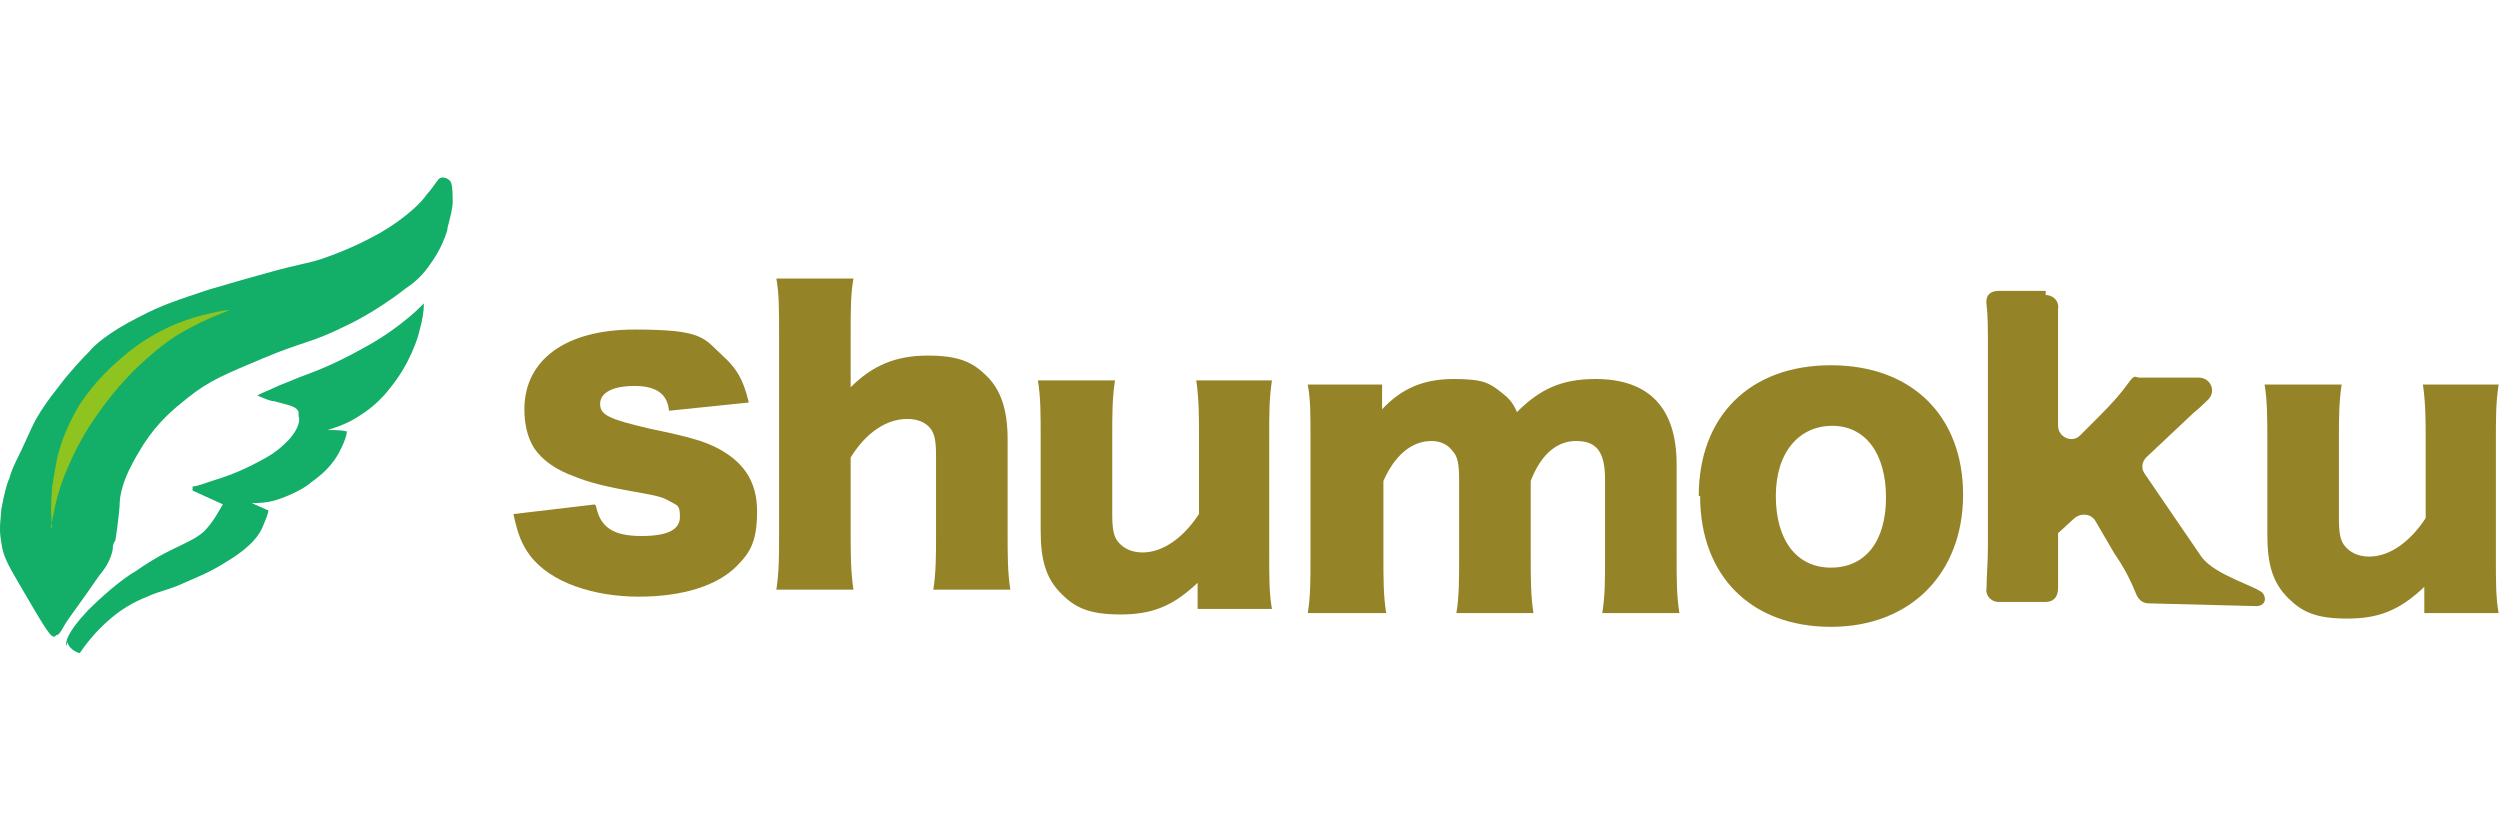
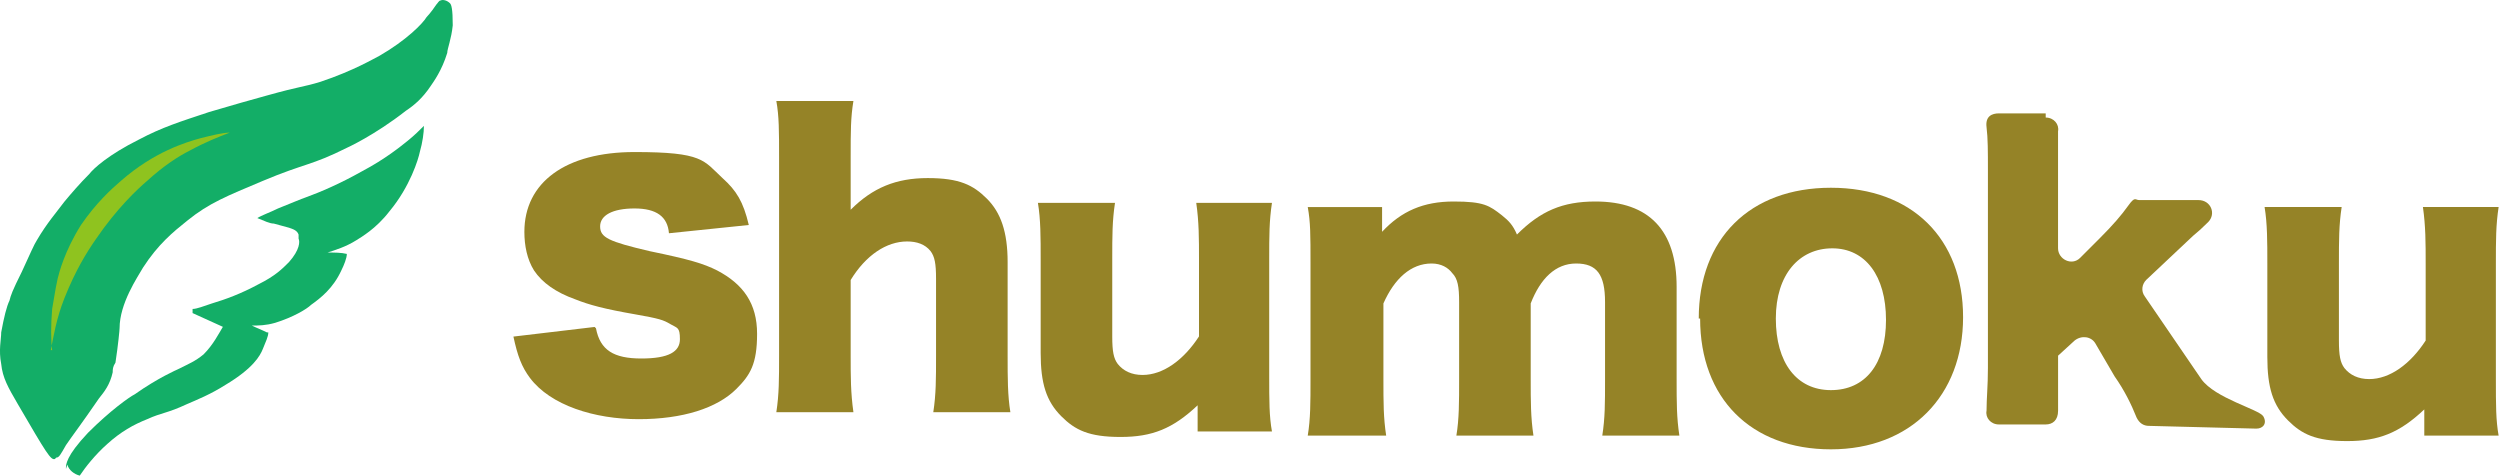
- <svg xmlns="http://www.w3.org/2000/svg" id="_レイヤー_1" data-name="レイヤー 1" viewBox="0 0 600 200">
+ <svg xmlns="http://www.w3.org/2000/svg" id="_レイヤー_2" data-name="レイヤー 2" viewBox="0 0 600 114.15">
  <defs>
    <style>
      .cls-1 {
        fill: #958327;
      }

      .cls-2 {
        fill: #13ae67;
      }

      .cls-3 {
        fill: #8fc31f;
      }
    </style>
  </defs>
-   <g>
+   <g id="_レイヤー_1-2" data-name=" レイヤー 1">
    <g>
-       <path class="cls-2" d="M15.82,155.07c0-.99,0-2.97,5.29-8.59,5.29-5.29,9.91-8.59,11.23-9.25,5.62-3.97,10.24-5.95,10.24-5.95,2.64-1.32,4.3-1.98,6.28-3.63,2.31-2.31,3.63-4.96,4.63-6.61l-7.27-3.3v-.99c.99,0,2.64-.66,4.63-1.32,3.3-.99,6.94-2.31,11.23-4.63,3.96-1.98,5.62-3.63,7.27-5.29,2.64-2.97,2.64-4.96,2.31-5.62v-.99c-.33-.99-1.32-1.32-2.31-1.65-1.32-.33-2.31-.66-3.63-.99-.99,0-2.31-.66-3.96-1.32.99-.66,2.97-1.32,4.96-2.31,3.3-1.32,5.62-2.31,6.61-2.64,3.63-1.32,8.26-3.3,13.55-6.28,5.62-2.97,9.25-5.95,10.9-7.27,1.65-1.32,2.97-2.64,3.96-3.63,0,1.65-.33,3.97-.99,6.28-.33,1.65-2.31,8.26-7.27,14.21-3.3,4.3-6.94,6.28-7.93,6.94-2.64,1.65-4.96,2.31-6.94,2.97,1.65,0,3.3,0,4.63.33,0,.99-.66,2.64-1.32,3.97-1.98,4.3-4.96,6.61-7.27,8.26-.99.99-4.3,2.97-8.59,4.3-2.31.66-3.96.66-5.62.66,1.32.66,2.31.99,3.63,1.65h.33c0,.99-.66,2.31-1.32,3.97-.66,1.65-2.31,4.63-8.92,8.59-3.63,2.31-6.94,3.63-9.25,4.63-4.96,2.31-5.95,1.98-9.58,3.63-3.3,1.32-6.28,2.97-9.58,5.95-2.97,2.64-5.29,5.62-6.61,7.6-1.32-.33-2.64-1.32-2.97-2.64h0l-.33.99Z" />
-       <path class="cls-2" d="M13.51,152.42c.66,0,.99-.66,2.31-2.97,1.32-1.98,3.63-4.96,7.93-11.23,1.32-1.65,2.64-3.3,3.3-6.28,0-.66,0-1.32.66-2.31.66-4.3.99-7.93.99-8.26,0-5.95,4.3-12.23,5.62-14.54,3.63-5.62,7.27-8.59,10.57-11.23,5.29-4.3,9.58-5.95,18.17-9.58,10.24-4.3,11.56-3.63,20.16-7.93,0,0,6.61-2.97,14.21-8.92,1.98-1.32,3.96-2.97,5.95-5.95.66-.99,2.64-3.63,3.96-7.93,0-.99.99-3.3,1.32-6.61,0-3.97-.33-4.96-.66-5.29-.66-.66-1.65-.99-2.31-.66-.33,0-.66.66-.99.99-1.32,1.98-2.31,2.97-2.31,2.97-.99,1.65-4.96,5.62-11.23,9.25-1.32.66-6.28,3.63-14.21,6.28-4.3,1.32-4.63.99-12.89,3.3-3.63.99-8.26,2.31-13.88,3.97-6.94,2.31-11.23,3.63-16.85,6.61-7.27,3.63-10.9,6.94-11.9,8.26-2.31,2.31-4.3,4.63-5.95,6.61-1.98,2.64-4.3,5.29-6.61,9.25-.66.99-1.65,3.3-3.63,7.6-2.31,4.63-2.64,5.62-2.97,6.94-.66,1.32-1.32,3.97-1.98,7.6,0,1.65-.66,4.3,0,7.6.33,3.3,1.65,5.62,3.96,9.58,6.94,11.9,7.93,13.55,8.92,13.22h0l.33-.33Z" />
+       <g>
+         <path class="cls-2" d="M15.82,112.47c0-.99,0-2.97,5.29-8.59,5.29-5.29,9.91-8.59,11.23-9.25,5.62-3.97,10.24-5.95,10.24-5.95,2.64-1.32,4.3-1.98,6.28-3.63,2.31-2.31,3.63-4.96,4.63-6.61l-7.27-3.3v-.99c.99,0,2.64-.66,4.63-1.32,3.3-.99,6.94-2.31,11.23-4.63,3.96-1.98,5.62-3.63,7.27-5.29,2.64-2.97,2.64-4.96,2.31-5.62v-.99c-.33-.99-1.32-1.32-2.31-1.65-1.32-.33-2.31-.66-3.63-.99-.99,0-2.31-.66-3.96-1.32.99-.66,2.97-1.32,4.96-2.31,3.3-1.32,5.62-2.31,6.61-2.64,3.63-1.32,8.26-3.3,13.55-6.28,5.62-2.97,9.25-5.95,10.9-7.27s2.97-2.64,3.96-3.63c0,1.65-.33,3.97-.99,6.28-.33,1.65-2.31,8.26-7.27,14.21-3.3,4.3-6.94,6.28-7.93,6.94-2.64,1.65-4.96,2.31-6.94,2.97,1.65,0,3.3,0,4.63.33,0,.99-.66,2.64-1.32,3.97-1.98,4.3-4.96,6.61-7.27,8.26-.99.99-4.3,2.97-8.59,4.3-2.31.66-3.96.66-5.62.66,1.32.66,2.31.99,3.63,1.65h.33c0,.99-.66,2.31-1.32,3.97-.66,1.65-2.31,4.63-8.92,8.59-3.63,2.31-6.94,3.63-9.25,4.63-4.96,2.31-5.95,1.98-9.58,3.63-3.3,1.32-6.28,2.97-9.58,5.95-2.97,2.64-5.29,5.62-6.61,7.6-1.32-.33-2.64-1.32-2.97-2.64h0l-.33.99-.02-.03Z" />
+         <path class="cls-2" d="M13.51,109.82c.66,0,.99-.66,2.31-2.97,1.32-1.98,3.63-4.96,7.93-11.23,1.32-1.65,2.64-3.3,3.3-6.28,0-.66,0-1.32.66-2.31.66-4.3.99-7.93.99-8.26,0-5.95,4.3-12.23,5.62-14.54,3.63-5.62,7.27-8.59,10.57-11.23,5.29-4.3,9.58-5.95,18.17-9.58,10.24-4.3,11.56-3.63,20.16-7.93,0,0,6.61-2.97,14.21-8.92,1.98-1.32,3.96-2.97,5.95-5.95.66-.99,2.64-3.63,3.96-7.93,0-.99.99-3.3,1.32-6.61,0-3.97-.33-4.96-.66-5.29-.66-.66-1.65-.99-2.31-.66-.33,0-.66.66-.99.99-1.32,1.98-2.31,2.97-2.31,2.97-.99,1.65-4.96,5.62-11.23,9.25-1.32.66-6.28,3.63-14.21,6.28-4.3,1.32-4.63.99-12.89,3.3-3.63.99-8.26,2.31-13.88,3.97-6.94,2.31-11.23,3.63-16.85,6.61-7.27,3.63-10.9,6.94-11.9,8.26-2.31,2.31-4.3,4.63-5.95,6.61-1.98,2.64-4.3,5.29-6.61,9.25-.66.99-1.65,3.3-3.63,7.6-2.31,4.63-2.64,5.62-2.97,6.94-.66,1.32-1.32,3.97-1.98,7.6,0,1.65-.66,4.3,0,7.6.33,3.3,1.65,5.62,3.96,9.58,6.94,11.9,7.93,13.55,8.92,13.22h0l.33-.33h0Z" />
+       </g>
+       <path class="cls-3" d="M12.19,84.05c.66-3.3,1.32-7.6,3.3-12.56,2.64-6.61,5.29-10.9,7.6-14.21,4.96-7.27,9.91-11.9,12.23-13.88,3.96-3.63,7.6-5.95,10.24-7.27,3.63-1.98,6.94-3.3,9.58-4.3-1.65,0-4.3.66-6.94,1.32-3.63.99-11.23,3.3-19.16,10.24-2.31,1.98-5.95,5.29-9.58,10.57-3.96,6.28-5.29,11.56-5.62,12.89-.66,2.97-.99,5.62-1.32,7.27-.33,3.97-.33,7.6,0,9.91h-.33v.02Z" />
    </g>
-     <path class="cls-3" d="M12.19,126.65c.66-3.3,1.32-7.6,3.3-12.56,2.64-6.61,5.29-10.9,7.6-14.21,4.96-7.27,9.91-11.9,12.23-13.88,3.96-3.63,7.6-5.95,10.24-7.27,3.63-1.98,6.94-3.3,9.58-4.3-1.65,0-4.3.66-6.94,1.32-3.63.99-11.23,3.3-19.16,10.24-2.31,1.98-5.95,5.29-9.58,10.57-3.96,6.28-5.29,11.56-5.62,12.89-.66,2.97-.99,5.62-1.32,7.27-.33,3.97-.33,7.6,0,9.91h-.33Z" />
+     <path class="cls-1" d="M143.03,78.77c.99,5.29,4.3,7.27,10.9,7.27s9.25-1.65,9.25-4.63-.66-2.64-2.31-3.63-2.64-1.32-8.26-2.31c-7.6-1.32-11.23-2.31-14.54-3.63-4.63-1.65-7.93-3.97-9.91-6.94-1.65-2.64-2.31-5.95-2.31-9.25,0-11.9,9.91-19.16,26.43-19.16s16.52,1.98,21.15,6.28c3.3,2.97,4.96,5.62,6.28,11.23l-19.16,1.98c-.33-3.97-2.97-5.95-8.26-5.95s-8.26,1.65-8.26,4.3,1.98,3.63,11.9,5.95c9.58,1.98,12.89,2.97,16.19,4.63,6.28,3.3,9.58,7.93,9.58,15.2s-1.65,9.91-4.96,13.22c-4.63,4.63-12.89,7.27-23.46,7.27s-21.15-3.3-26.1-9.91c-1.98-2.64-2.97-5.29-3.96-9.91l19.49-2.31.33.33v-.03Z" />
+     <path class="cls-1" d="M186.32,98.92c.66-4.3.66-7.93.66-13.55v-47.58c0-6.28,0-9.91-.66-13.55h18.5c-.66,3.97-.66,7.27-.66,13.55v12.55c5.29-5.29,10.9-7.6,18.5-7.6s10.9,1.65,14.21,4.96c3.3,3.3,4.96,7.93,4.96,15.2v22.47c0,5.29,0,9.58.66,13.55h-18.5c.66-4.3.66-7.93.66-13.55v-18.5c0-3.63-.33-5.29-1.32-6.61-1.32-1.65-3.3-2.31-5.62-2.31-4.96,0-9.91,3.3-13.55,9.25v18.17c0,4.96,0,8.92.66,13.55h-18.5Z" />
+     <path class="cls-1" d="M305.27,48.7c-.66,4.3-.66,7.93-.66,13.55v27.75c0,6.28,0,9.91.66,13.55h-17.84v-6.28c-5.95,5.62-10.9,7.6-18.5,7.6s-10.9-1.65-14.21-4.96c-3.63-3.63-4.96-7.93-4.96-15.2v-22.47c0-5.29,0-9.58-.66-13.55h18.5c-.66,4.3-.66,7.93-.66,13.55v18.5c0,3.63.33,5.29,1.32,6.61,1.32,1.65,3.3,2.64,5.95,2.64,4.96,0,9.91-3.63,13.55-9.25v-18.5c0-4.96,0-8.92-.66-13.55h18.5-.33Z" />
+     <path class="cls-1" d="M313.86,104.54c.66-3.97.66-7.93.66-13.55v-27.75c0-6.94,0-9.91-.66-13.55h17.84v4.95h0v.99c4.63-4.96,9.91-7.27,17.18-7.27s8.59.99,11.56,3.3c1.65,1.32,2.64,2.31,3.63,4.63,5.62-5.62,10.9-7.93,18.83-7.93,12.89,0,19.49,6.94,19.49,20.49v22.14c0,5.62,0,9.25.66,13.55h-18.5c.66-4.3.66-7.6.66-13.55v-18.5c0-6.61-1.98-9.25-6.94-9.25s-8.59,3.63-10.9,9.58v18.17c0,5.29,0,9.25.66,13.55h-18.5c.66-3.97.66-7.93.66-13.55v-18.5c0-3.63-.33-5.62-1.65-6.94-.99-1.32-2.64-2.31-4.96-2.31-4.96,0-8.92,3.63-11.56,9.58v18.17c0,5.62,0,9.25.66,13.55h-18.83,0Z" />
+     <path class="cls-1" d="M407.7,76.45c0-19.16,12.23-31.39,31.72-31.39s31.72,12.23,31.72,31.06-12.56,31.72-31.72,31.72-31.39-12.23-31.39-31.39h-.33ZM426.2,76.45c0,10.57,4.96,17.18,13.22,17.18s13.22-6.28,13.22-16.85-4.96-17.18-12.89-17.18-13.55,6.28-13.55,16.85Z" />
+     <path class="cls-1" d="M490.96,28.21c1.98,0,3.3,1.65,2.97,3.3v28.08c0,2.64,3.3,4.3,5.29,2.31l4.63-4.63c3.3-3.3,5.29-5.62,6.94-7.93s1.65-1.32,2.64-1.32h14.21c2.97,0,4.3,3.3,2.31,5.29-1.32,1.32-2.53,2.42-3.63,3.3l-11.23,10.57c-.99.99-1.32,2.64-.33,3.97l13.55,19.83c3.3,4.63,13.88,7.27,14.87,8.92s0,2.97-1.65,2.97l-25.77-.66c-1.32,0-2.31-.66-2.97-1.98-1.32-3.3-2.97-6.61-5.29-9.91l-4.63-7.93c-.99-1.65-3.3-1.98-4.96-.66l-3.97,3.63v13.21c0,2.31-1.32,3.3-2.97,3.3h-11.23c-1.98,0-3.3-1.65-2.97-3.3,0-2.97.33-5.95.33-10.24v-47.58c0-4.3,0-7.6-.33-10.24s1.32-3.3,2.97-3.3h11.23v.99h0Z" />
+     <path class="cls-1" d="M599.67,49.69c-.66,4.3-.66,7.93-.66,13.55v27.75c0,6.28,0,9.91.66,13.55h-17.84v-6.28c-5.95,5.62-10.9,7.6-18.5,7.6s-10.9-1.65-14.21-4.96c-3.63-3.63-4.96-7.93-4.96-15.2v-22.47c0-5.29,0-9.58-.66-13.55h18.5c-.66,4.3-.66,7.93-.66,13.55v18.5c0,3.63.33,5.29,1.32,6.61,1.32,1.65,3.3,2.64,5.95,2.64,4.96,0,9.91-3.63,13.55-9.25v-18.5c0-4.96,0-8.92-.66-13.55h18.5-.33Z" />
  </g>
-   <path class="cls-1" d="M143.03,121.37c.99,5.29,4.3,7.27,10.9,7.27,6.61,0,9.25-1.65,9.25-4.63,0-2.97-.66-2.64-2.31-3.63-1.65-.99-2.64-1.32-8.26-2.31-7.6-1.32-11.23-2.31-14.54-3.63-4.63-1.65-7.93-3.97-9.91-6.94-1.65-2.64-2.31-5.95-2.31-9.25,0-11.9,9.91-19.16,26.43-19.16,16.52,0,16.52,1.98,21.15,6.28,3.3,2.97,4.96,5.62,6.28,11.23l-19.16,1.98c-.33-3.97-2.97-5.95-8.26-5.95-5.29,0-8.26,1.65-8.26,4.3,0,2.64,1.98,3.63,11.9,5.95,9.58,1.98,12.89,2.97,16.19,4.63,6.28,3.3,9.58,7.93,9.58,15.2,0,7.27-1.65,9.91-4.96,13.22-4.63,4.63-12.89,7.27-23.46,7.27-10.57,0-21.15-3.3-26.1-9.91-1.98-2.64-2.97-5.29-3.96-9.91l19.49-2.31.33.33Z" />
-   <path class="cls-1" d="M186.32,141.52c.66-4.3.66-7.93.66-13.55v-47.58c0-6.28,0-9.91-.66-13.55h18.5c-.66,3.97-.66,7.27-.66,13.55v9.58c0,.66,0,2.31,0,2.97,5.29-5.29,10.9-7.6,18.5-7.6s10.9,1.65,14.21,4.96c3.3,3.3,4.96,7.93,4.96,15.2v22.47c0,5.29,0,9.58.66,13.55h-18.5c.66-4.3.66-7.93.66-13.55v-18.5c0-3.63-.33-5.29-1.32-6.61-1.32-1.65-3.3-2.31-5.62-2.31-4.96,0-9.91,3.3-13.55,9.25v18.17c0,4.96,0,8.92.66,13.55h-18.5,0Z" />
-   <path class="cls-1" d="M305.27,91.3c-.66,4.3-.66,7.93-.66,13.55v27.75c0,6.28,0,9.91.66,13.55h-17.84s0-3.97,0-3.97v-2.31c-5.95,5.62-10.9,7.6-18.5,7.6-7.6,0-10.9-1.65-14.21-4.96-3.63-3.63-4.96-7.93-4.96-15.2v-22.47c0-5.29,0-9.58-.66-13.55h18.5c-.66,4.3-.66,7.93-.66,13.55v18.5c0,3.63.33,5.29,1.32,6.61,1.32,1.65,3.3,2.64,5.95,2.64,4.96,0,9.91-3.63,13.55-9.25v-18.5c0-4.96,0-8.92-.66-13.55h18.5s-.33,0-.33,0Z" />
-   <path class="cls-1" d="M313.86,147.14c.66-3.97.66-7.93.66-13.55v-27.75c0-6.94,0-9.91-.66-13.55h17.84s0,3.63,0,3.63c0,.22,0,.66,0,1.32h0v.99c4.63-4.96,9.91-7.27,17.18-7.27,7.27,0,8.59.99,11.56,3.3,1.65,1.32,2.64,2.31,3.63,4.63,5.62-5.62,10.9-7.93,18.83-7.93,12.89,0,19.49,6.94,19.49,20.49v22.14c0,5.62,0,9.25.66,13.55h-18.5c.66-4.3.66-7.6.66-13.55v-18.5c0-6.61-1.98-9.25-6.94-9.25-4.96,0-8.59,3.63-10.9,9.58v18.17c0,5.29,0,9.25.66,13.55h-18.5c.66-3.97.66-7.93.66-13.55v-18.5c0-3.63-.33-5.62-1.65-6.94-.99-1.32-2.64-2.31-4.96-2.31-4.96,0-8.92,3.63-11.56,9.58v18.17c0,5.62,0,9.25.66,13.55h-18.5s-.33,0-.33,0Z" />
-   <path class="cls-1" d="M407.7,119.05c0-19.16,12.23-31.39,31.72-31.39,19.49,0,31.72,12.23,31.72,31.06,0,18.83-12.56,31.72-31.72,31.72s-31.39-12.23-31.39-31.39h-.33ZM426.2,119.05c0,10.57,4.96,17.18,13.22,17.18s13.22-6.28,13.22-16.85c0-10.57-4.96-17.18-12.89-17.18-7.93,0-13.55,6.28-13.55,16.85Z" />
-   <path class="cls-1" d="M490.96,70.81c1.98,0,3.3,1.65,2.97,3.3,0,2.64,0,5.95,0,10.24v17.84c0,2.64,3.3,4.3,5.29,2.31l4.63-4.63c3.3-3.3,5.29-5.62,6.94-7.93,1.65-2.31,1.65-1.32,2.64-1.32h14.21c2.97,0,4.3,3.3,2.31,5.29q-1.98,1.98-3.63,3.3l-11.23,10.57c-.99.99-1.32,2.64-.33,3.97l13.55,19.83c3.3,4.63,13.88,7.27,14.87,8.92s0,2.97-1.65,2.97l-25.77-.66c-1.32,0-2.31-.66-2.97-1.98-1.32-3.3-2.97-6.61-5.29-9.91l-4.63-7.93c-.99-1.65-3.3-1.98-4.96-.66l-3.97,3.63v3.63c0,4.96,0,7.27,0,9.58,0,2.31-1.32,3.3-2.97,3.3h-11.23c-1.98,0-3.3-1.65-2.97-3.3,0-2.97.33-5.95.33-10.24v-47.58c0-4.3,0-7.6-.33-10.24-.33-2.64,1.32-3.3,2.97-3.3h11.23s0,.99,0,.99Z" />
-   <path class="cls-1" d="M599.67,92.29c-.66,4.3-.66,7.93-.66,13.55v27.75c0,6.28,0,9.91.66,13.55h-17.84s0-3.97,0-3.97c0-.33,0-1.65,0-2.31-5.95,5.62-10.9,7.6-18.5,7.6-7.6,0-10.9-1.65-14.21-4.96-3.63-3.63-4.96-7.93-4.96-15.2v-22.47c0-5.29,0-9.58-.66-13.55h18.5c-.66,4.3-.66,7.93-.66,13.55v18.5c0,3.63.33,5.29,1.32,6.61,1.32,1.65,3.3,2.64,5.95,2.64,4.96,0,9.91-3.63,13.55-9.25v-18.5c0-4.96,0-8.92-.66-13.55h18.5s-.33,0-.33,0Z" />
</svg>
